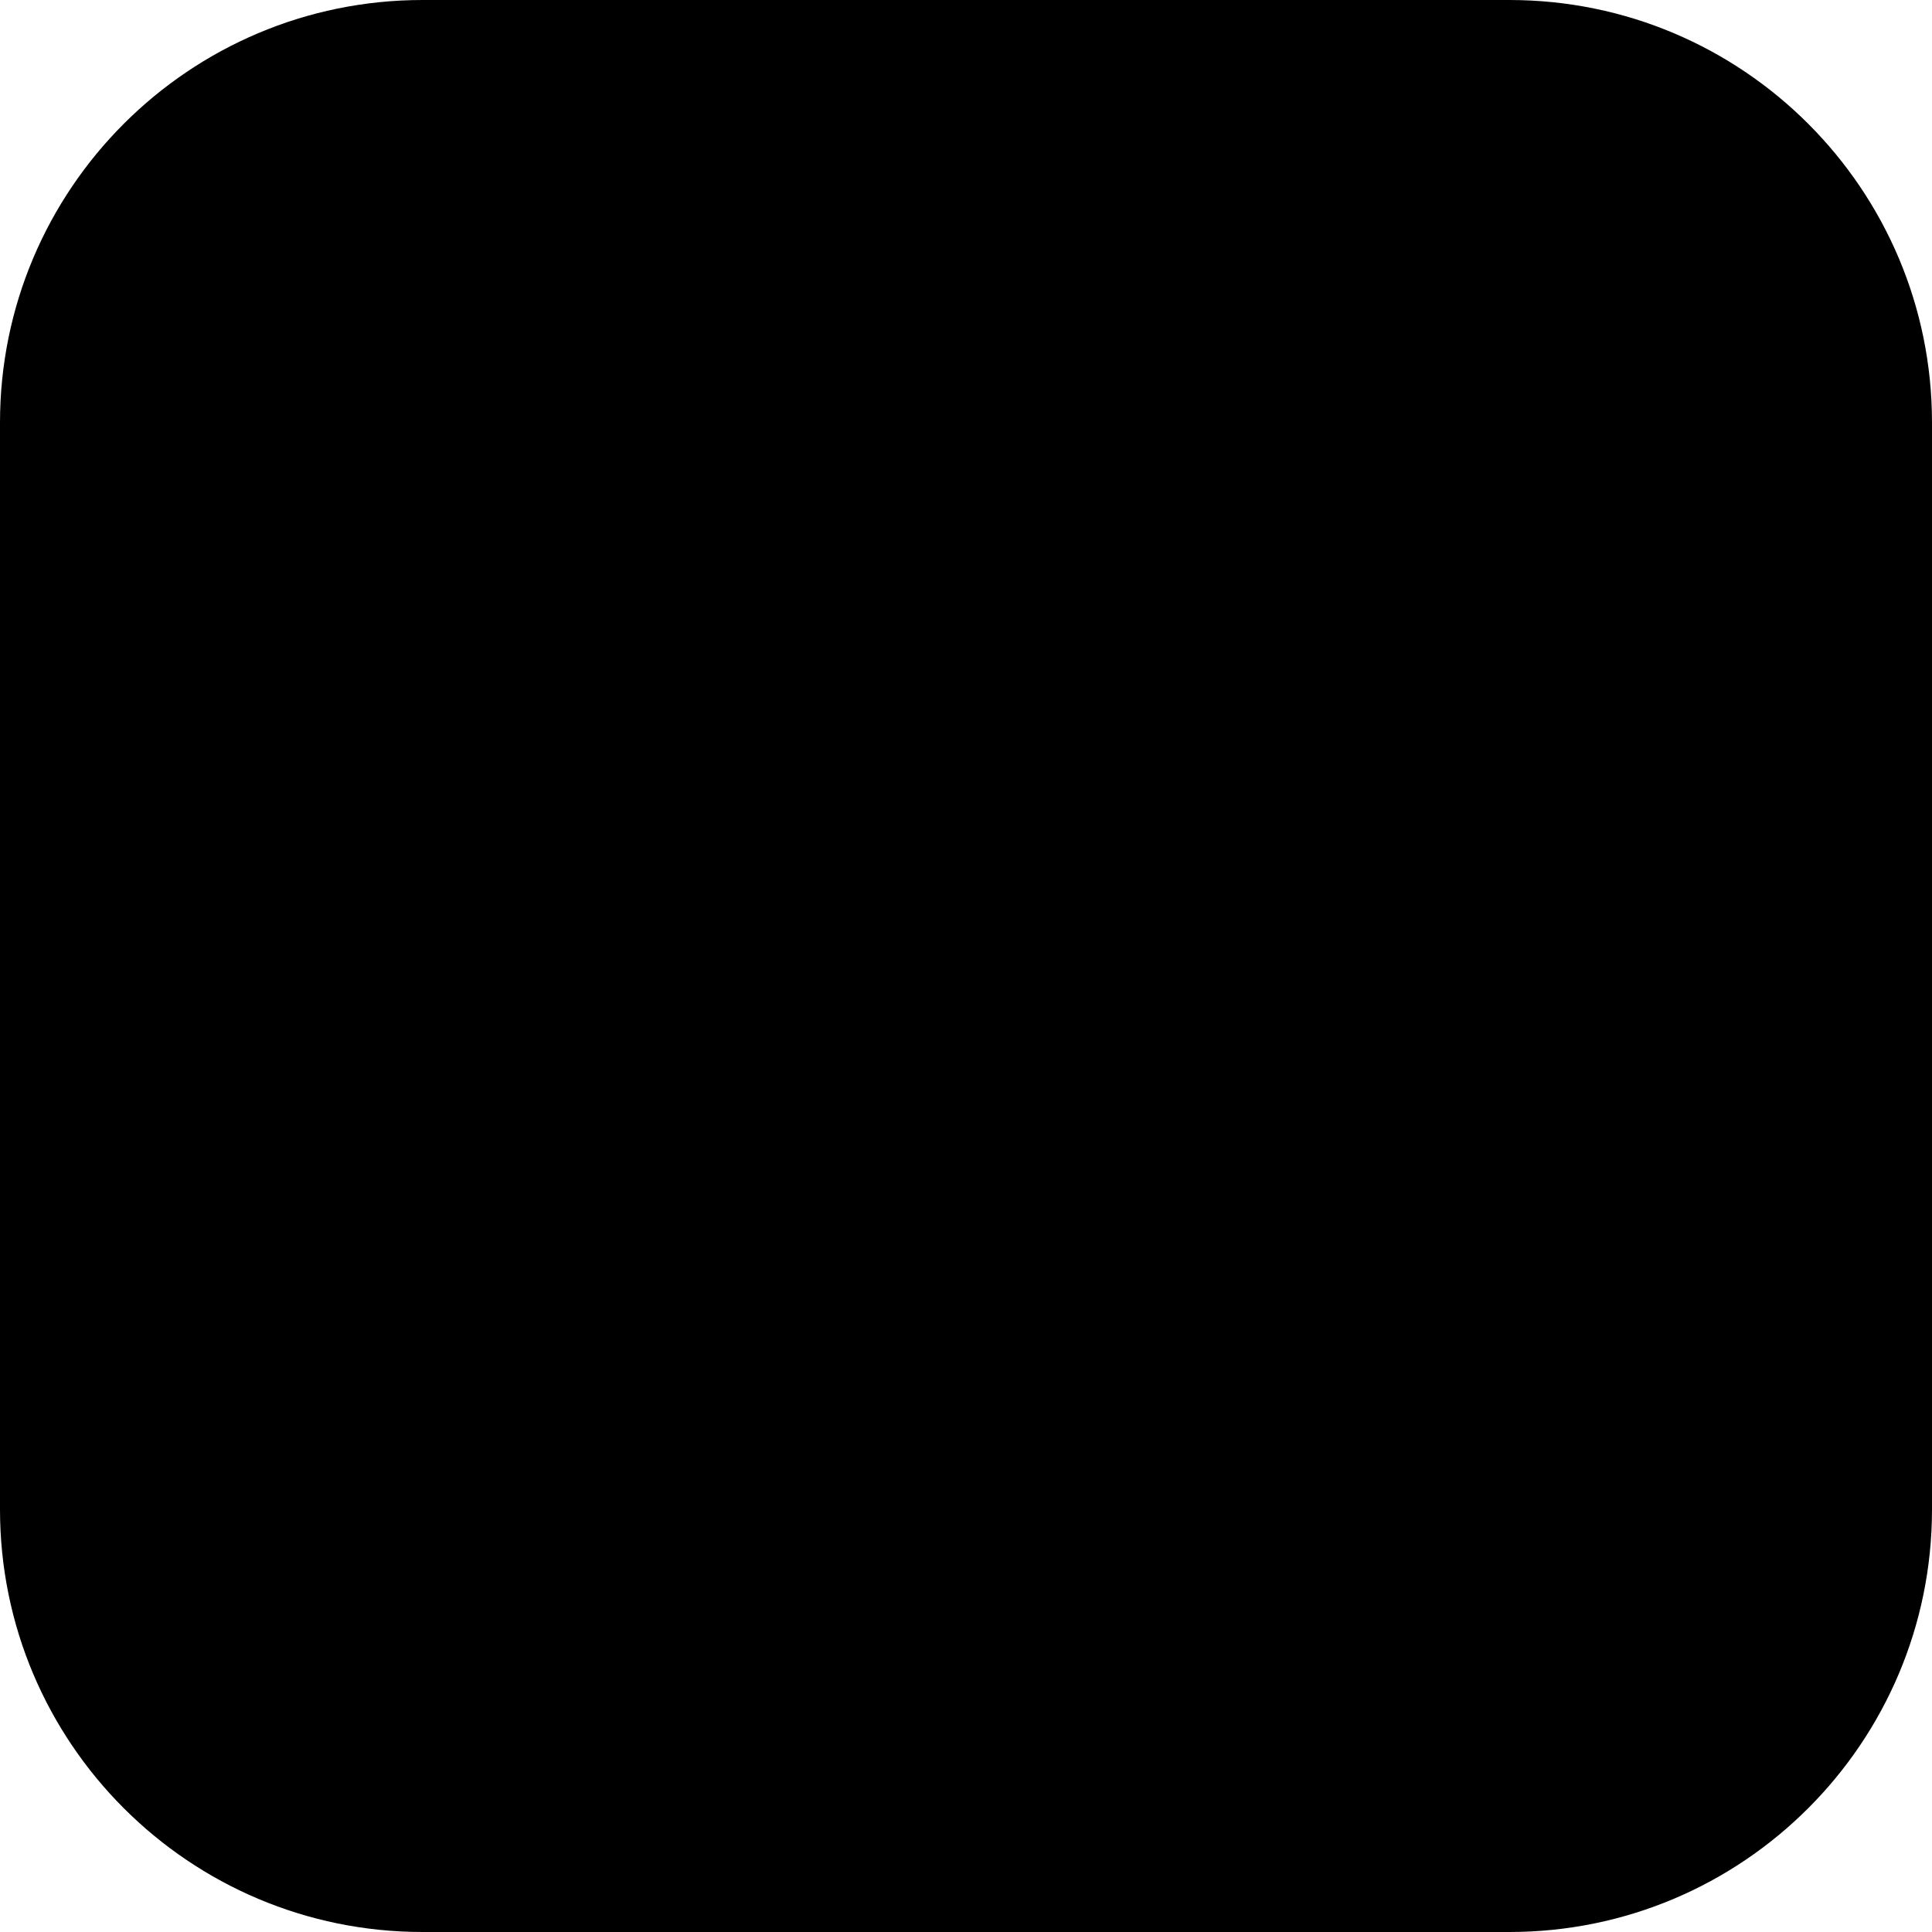
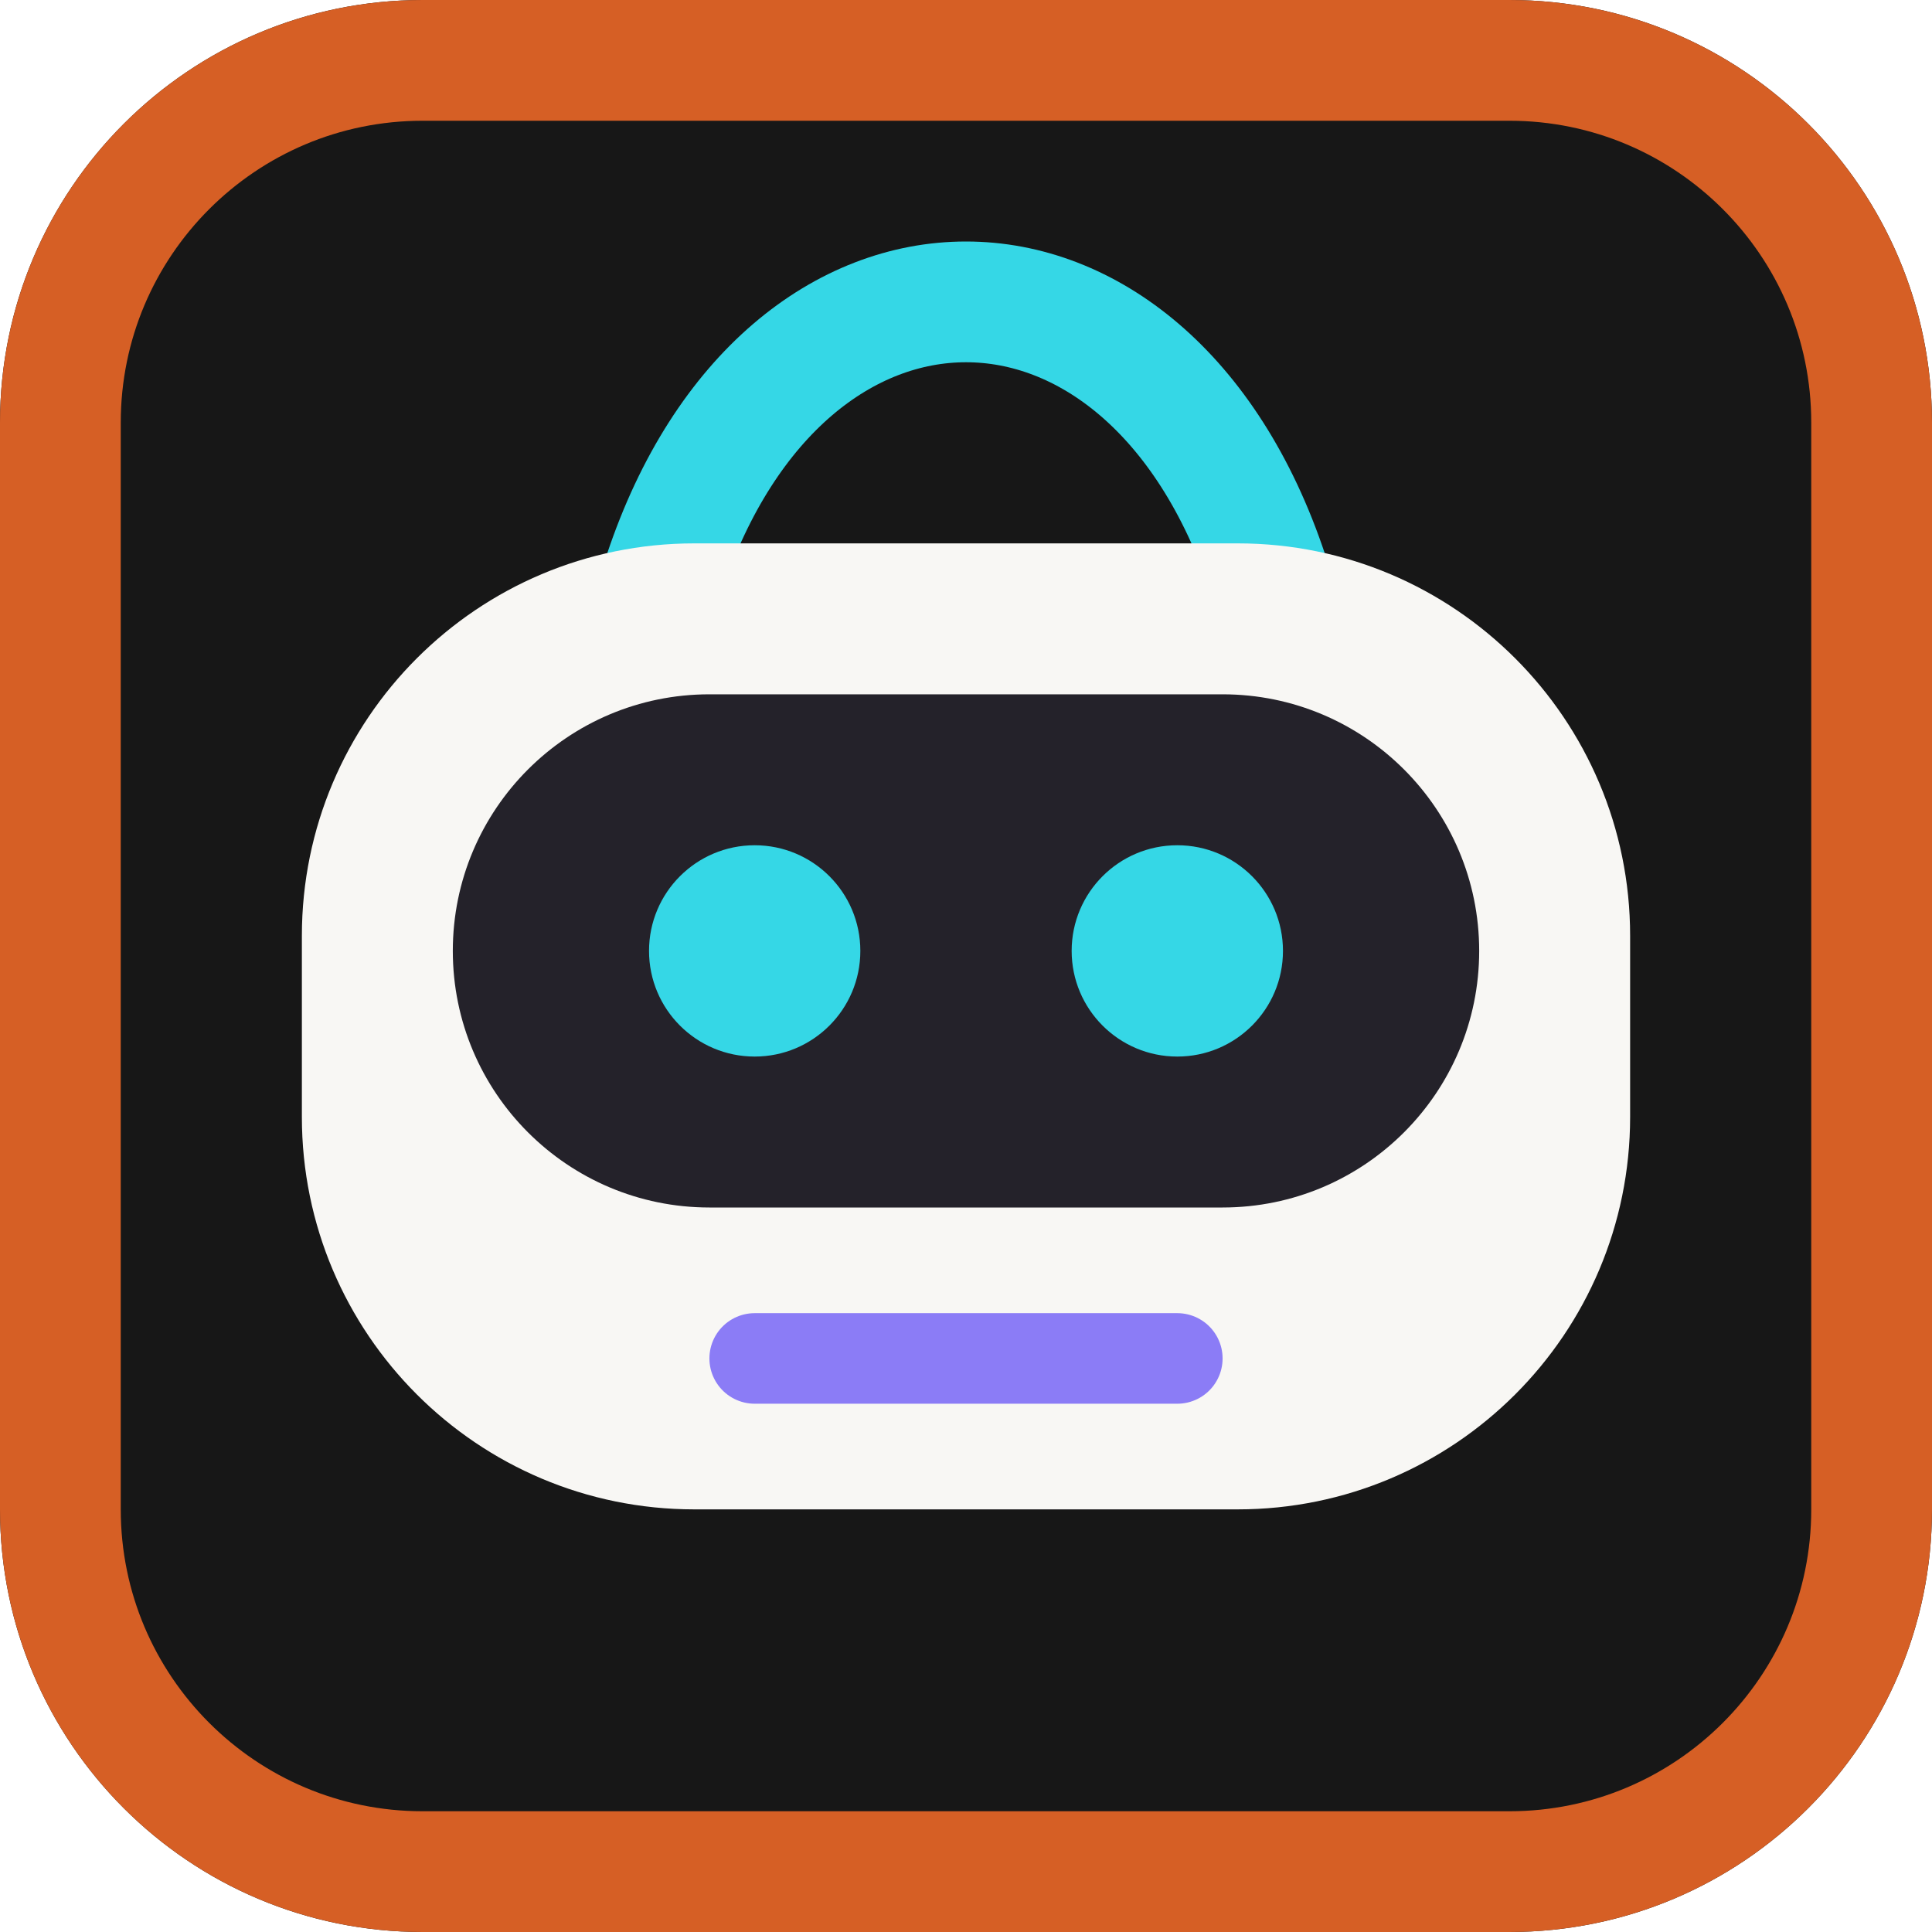
- <svg xmlns="http://www.w3.org/2000/svg" viewBox="0 0 64 64">
-   <rect width="64" height="64" rx="14" fill="oklch(0.62 0.18 40)" />
-   <path d="M16 20h11l5 9 5-9h11L37 39v8H27v-8L16 20Z" fill="oklch(0.965 0.006 80)" />
-   <circle cx="32" cy="14" r="4" fill="oklch(0.82 0.15 205)" />
+ <svg xmlns="http://www.w3.org/2000/svg" width="64" height="64" viewBox="0 0 64 64">
+   <rect width="64" height="64" rx="14" fill="#171717" />
+   <rect x="2" y="2" width="60" height="60" rx="12" fill="none" stroke="#d65f25" stroke-width="4" />
+   <path d="M22 19c2-6 6-9 10-9s8 3 10 9" fill="none" stroke="#35d7e6" stroke-width="4" stroke-linecap="round" />
+   <rect x="10" y="18" width="44" height="32" rx="13" fill="#f8f7f4" />
+   <rect x="15" y="23" width="34" height="17" rx="8.5" fill="#24222a" />
+   <circle cx="25" cy="31.5" r="3.5" fill="#35d7e6" />
+   <circle cx="39" cy="31.5" r="3.5" fill="#35d7e6" />
+   <path d="M25 45h14" fill="none" stroke="#8b7cf6" stroke-width="3" stroke-linecap="round" />
</svg>
